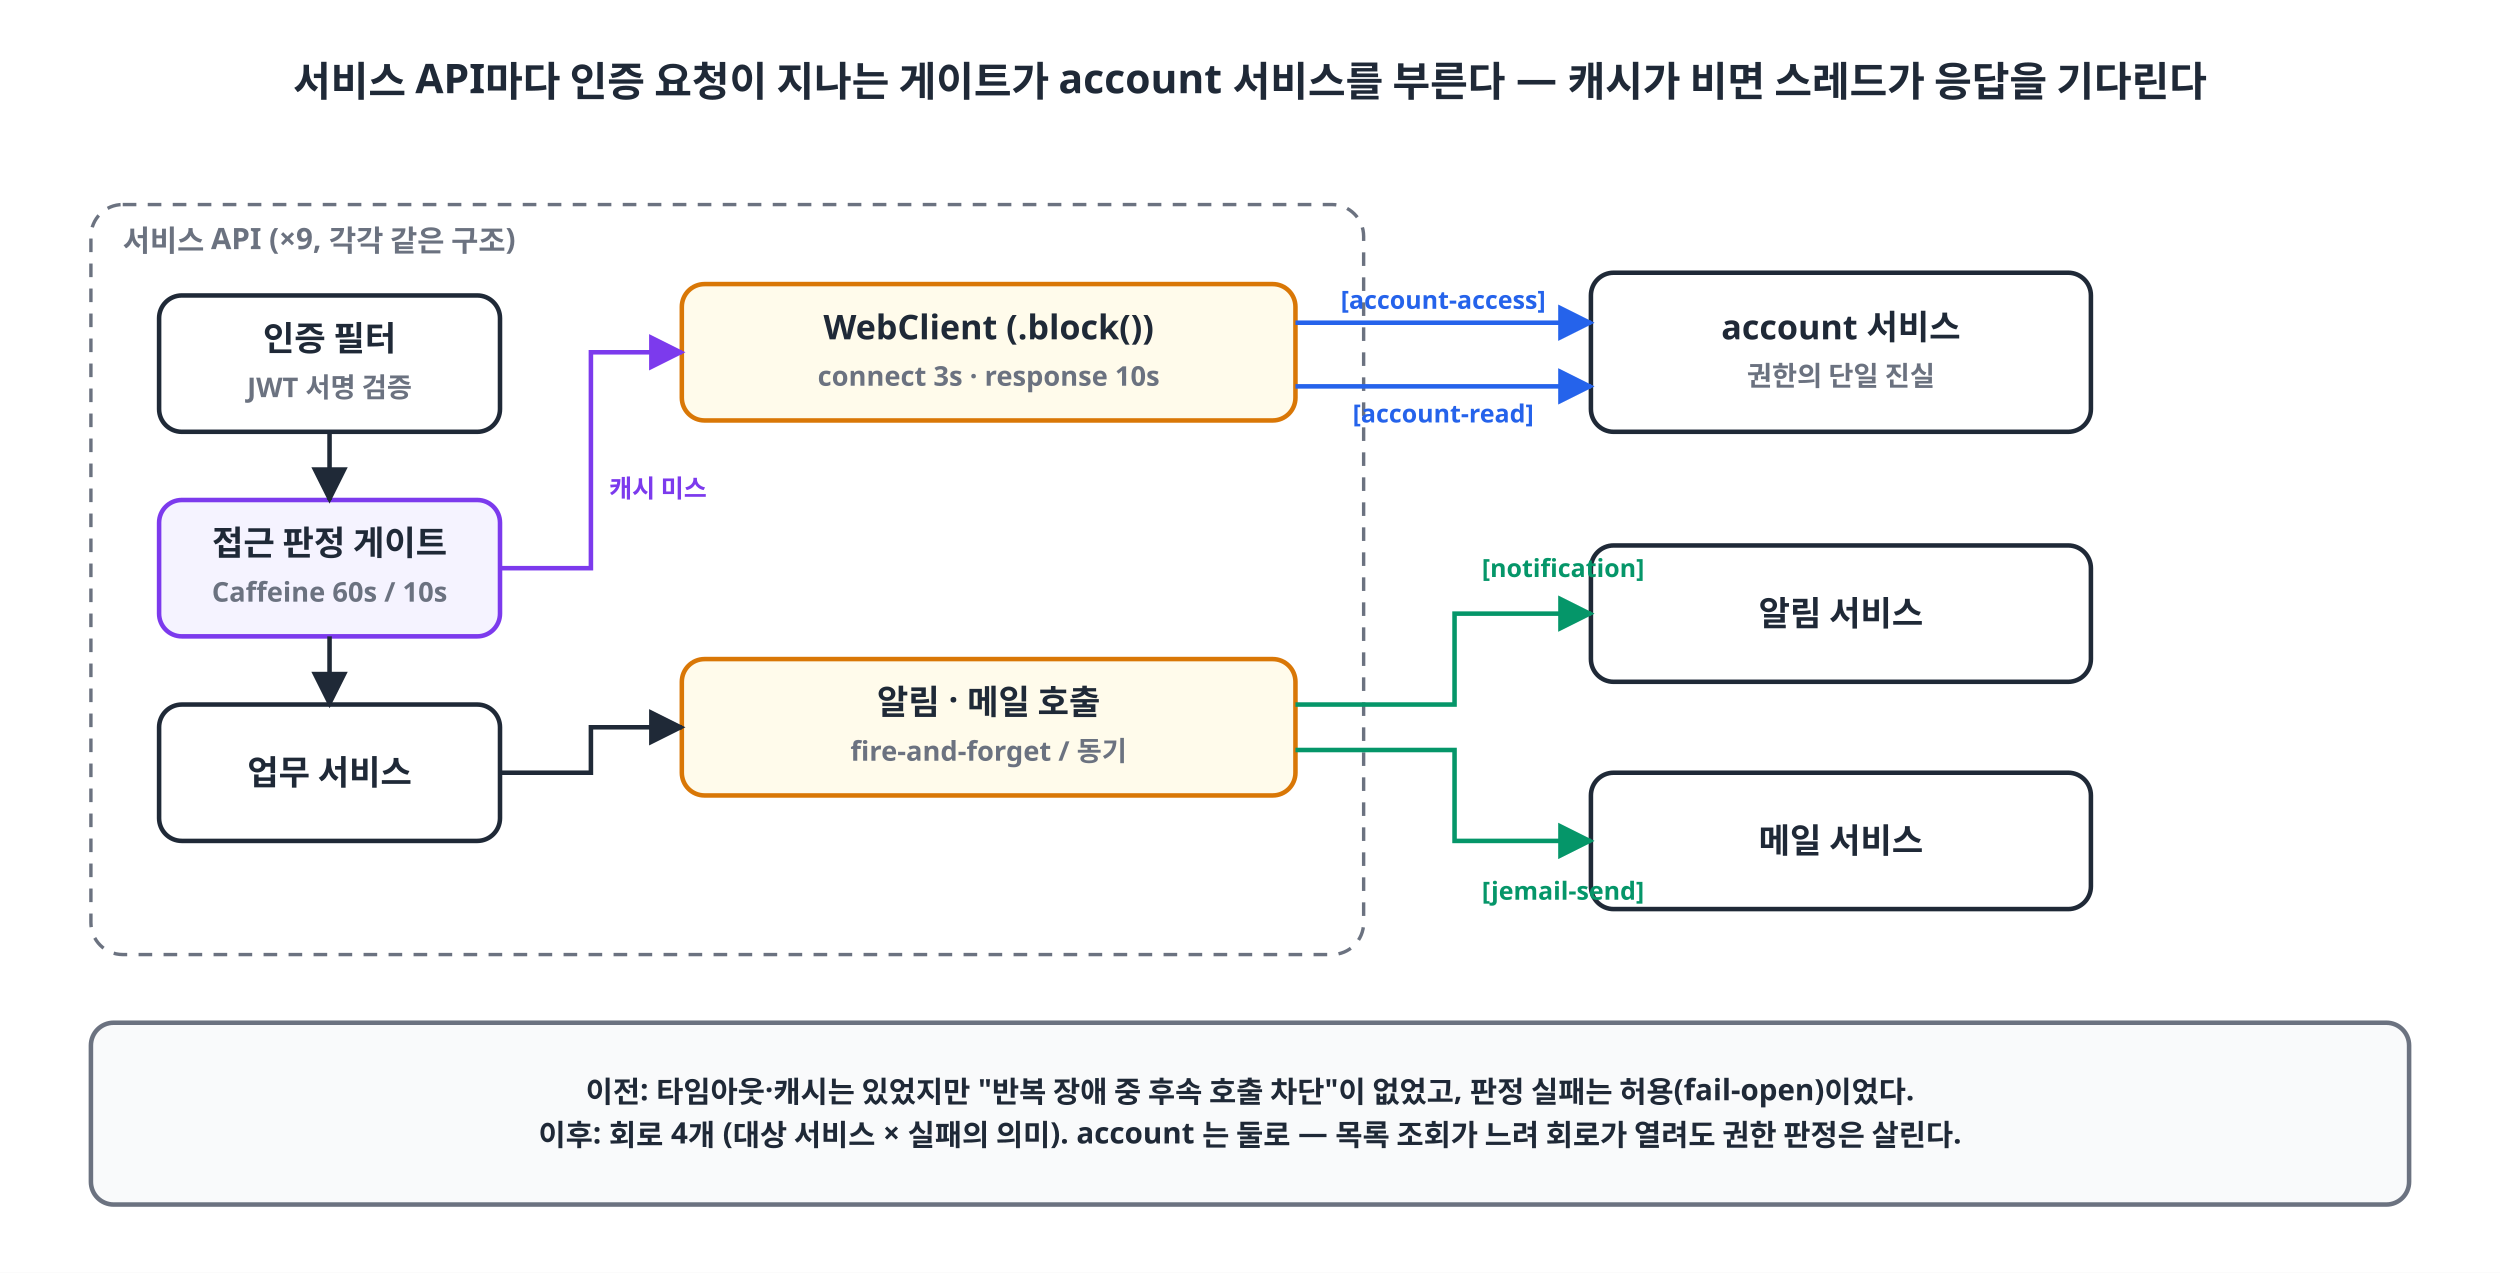
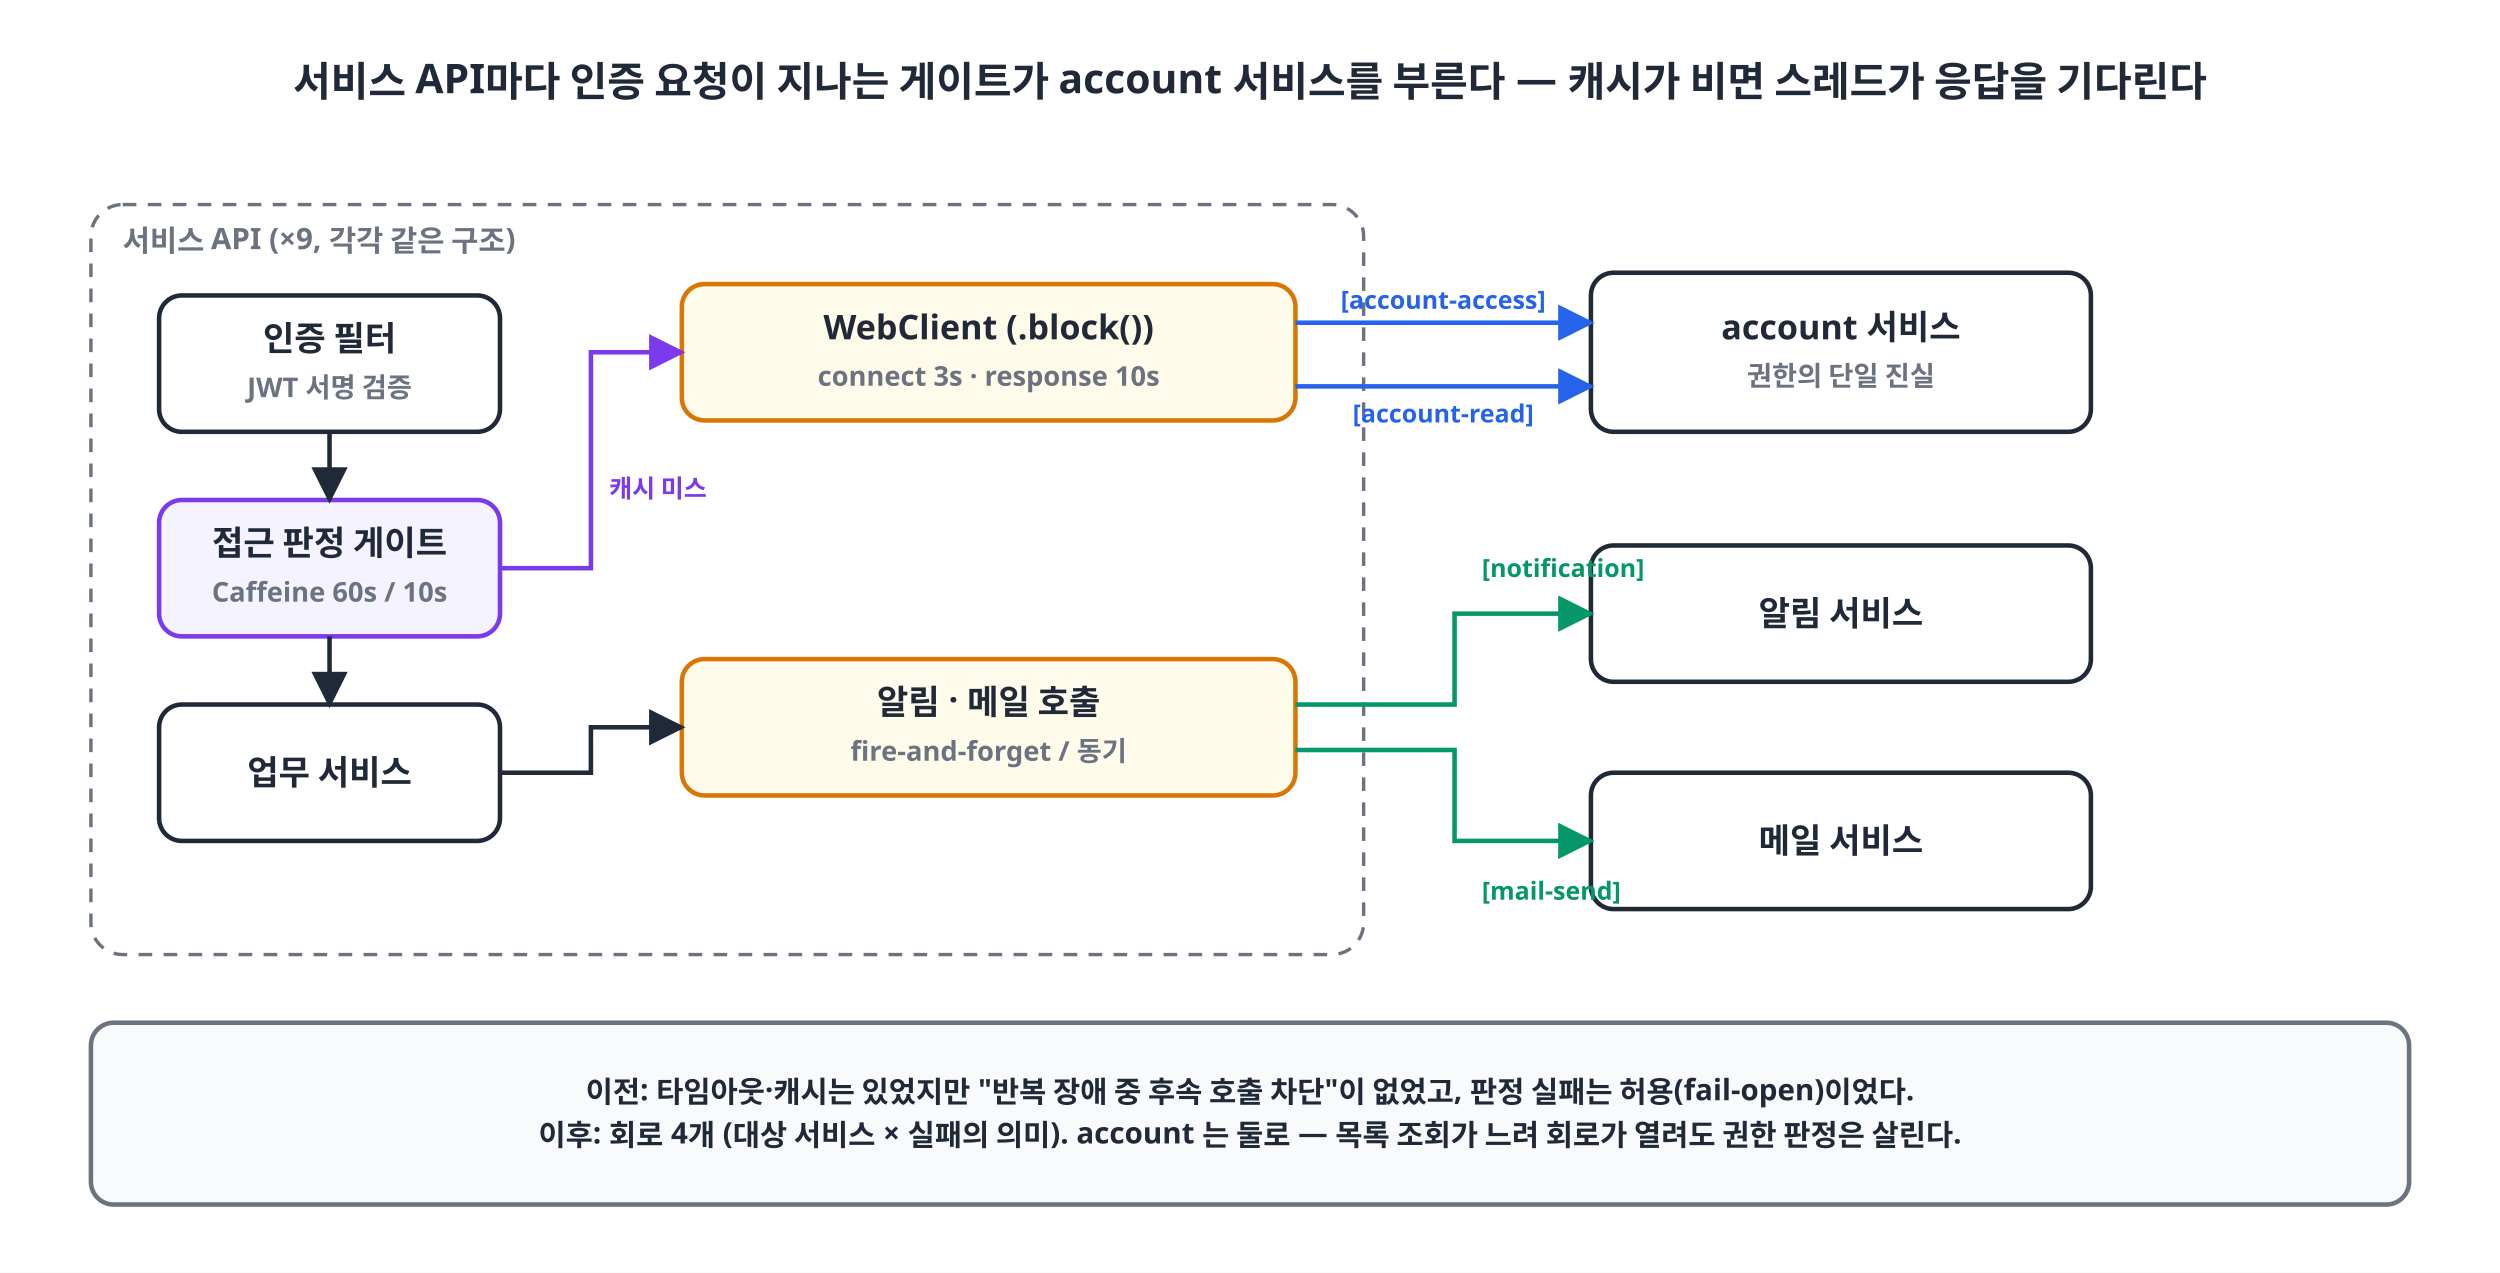
<svg xmlns="http://www.w3.org/2000/svg" width="1100" height="560" viewBox="0 0 1100 560" font-family="'Apple SD Gothic Neo','Noto Sans KR',sans-serif">
  <defs>
    <marker id="a-blue" viewBox="0 0 10 10" refX="9" refY="5" markerWidth="8" markerHeight="8" orient="auto-start-reverse">
      <path d="M0,0 L10,5 L0,10 z" fill="#2563eb" />
    </marker>
    <marker id="a-gray" viewBox="0 0 10 10" refX="9" refY="5" markerWidth="8" markerHeight="8" orient="auto-start-reverse">
      <path d="M0,0 L10,5 L0,10 z" fill="#1f2937" />
    </marker>
    <marker id="a-green" viewBox="0 0 10 10" refX="9" refY="5" markerWidth="8" markerHeight="8" orient="auto-start-reverse">
      <path d="M0,0 L10,5 L0,10 z" fill="#059669" />
    </marker>
    <marker id="a-purple" viewBox="0 0 10 10" refX="9" refY="5" markerWidth="8" markerHeight="8" orient="auto-start-reverse">
      <path d="M0,0 L10,5 L0,10 z" fill="#7c3aed" />
    </marker>
  </defs>
  <style>@media (prefers-reduced-motion: reduce){.anim{display:none}}</style>
  <rect width="100%" height="100%" fill="#ffffff" />
  <text x="550.0" y="36" font-size="18" font-weight="700" fill="#1f2937" text-anchor="middle" dominant-baseline="middle" font-family="'Apple SD Gothic Neo','Noto Sans KR',sans-serif">서비스 API마다 인증 요청이 지나는 게이트가 account 서비스를 부른다 — 캐시가 비면 스레드가 응답을 기다린다</text>
  <rect x="40" y="90" width="560" height="330" rx="14" fill="none" stroke="#6b7280" stroke-width="1.5" stroke-dasharray="6 5" />
  <text x="54" y="106" font-size="13" font-weight="700" fill="#6b7280" text-anchor="start" dominant-baseline="middle" font-family="'Apple SD Gothic Neo','Noto Sans KR',sans-serif">서비스 API (×9, 각각 같은 구조)</text>
  <rect x="70" y="130" width="150" height="60" rx="10" fill="#ffffff" stroke="#1f2937" stroke-width="2" />
  <text x="145.0" y="149.0" font-size="15" font-weight="700" fill="#1f2937" text-anchor="middle" dominant-baseline="middle" font-family="'Apple SD Gothic Neo','Noto Sans KR',sans-serif">인증 필터</text>
  <text x="145.0" y="170.5" font-size="12" font-weight="600" fill="#6b7280" text-anchor="middle" dominant-baseline="middle" font-family="'Apple SD Gothic Neo','Noto Sans KR',sans-serif">JWT 서명 검증</text>
  <rect x="70" y="220" width="150" height="60" rx="10" fill="#f5f3ff" stroke="#7c3aed" stroke-width="2" />
  <text x="145.0" y="239.0" font-size="15" font-weight="700" fill="#1f2937" text-anchor="middle" dominant-baseline="middle" font-family="'Apple SD Gothic Neo','Noto Sans KR',sans-serif">접근 판정 게이트</text>
  <text x="145.0" y="260.5" font-size="12" font-weight="600" fill="#6b7280" text-anchor="middle" dominant-baseline="middle" font-family="'Apple SD Gothic Neo','Noto Sans KR',sans-serif">Caffeine 60s / 10s</text>
  <rect x="70" y="310" width="150" height="60" rx="10" fill="#ffffff" stroke="#1f2937" stroke-width="2" />
  <text x="145.0" y="340.0" font-size="15" font-weight="700" fill="#1f2937" text-anchor="middle" dominant-baseline="middle" font-family="'Apple SD Gothic Neo','Noto Sans KR',sans-serif">업무 서비스</text>
  <path d="M 145 190 L 145 220" fill="none" stroke="#1f2937" stroke-width="2" marker-end="url(#a-gray)" />
  <path d="M 145 280 L 145 310" fill="none" stroke="#1f2937" stroke-width="2" marker-end="url(#a-gray)" />
  <rect x="300" y="125" width="270" height="60" rx="10" fill="#fffbeb" stroke="#d97706" stroke-width="2" />
  <text x="435.0" y="144.0" font-size="15" font-weight="700" fill="#1f2937" text-anchor="middle" dominant-baseline="middle" font-family="'Apple SD Gothic Neo','Noto Sans KR',sans-serif">WebClient (.block())</text>
  <text x="435.0" y="165.5" font-size="12" font-weight="600" fill="#6b7280" text-anchor="middle" dominant-baseline="middle" font-family="'Apple SD Gothic Neo','Noto Sans KR',sans-serif">connect 3s · response 10s</text>
  <path d="M 220 250 L 260 250 L 260 155 L 300 155" fill="none" stroke="#7c3aed" stroke-width="2" marker-end="url(#a-purple)" />
  <text x="268" y="215" font-size="11" font-weight="700" fill="#7c3aed" text-anchor="start" dominant-baseline="middle" font-family="'Apple SD Gothic Neo','Noto Sans KR',sans-serif">캐시 미스</text>
  <rect x="300" y="290" width="270" height="60" rx="10" fill="#fffbeb" stroke="#d97706" stroke-width="2" />
  <text x="435.0" y="309.0" font-size="15" font-weight="700" fill="#1f2937" text-anchor="middle" dominant-baseline="middle" font-family="'Apple SD Gothic Neo','Noto Sans KR',sans-serif">알림 · 메일 호출</text>
  <text x="435.0" y="330.5" font-size="12" font-weight="600" fill="#6b7280" text-anchor="middle" dominant-baseline="middle" font-family="'Apple SD Gothic Neo','Noto Sans KR',sans-serif">fire-and-forget / 동기</text>
  <path d="M 220 340 L 260 340 L 260 320 L 300 320" fill="none" stroke="#1f2937" stroke-width="2" marker-end="url(#a-gray)" />
  <rect x="700" y="120" width="220" height="70" rx="10" fill="#ffffff" stroke="#1f2937" stroke-width="2" />
  <text x="810.0" y="144.0" font-size="15" font-weight="700" fill="#1f2937" text-anchor="middle" dominant-baseline="middle" font-family="'Apple SD Gothic Neo','Noto Sans KR',sans-serif">account 서비스</text>
  <text x="810.0" y="165.5" font-size="12" font-weight="600" fill="#6b7280" text-anchor="middle" dominant-baseline="middle" font-family="'Apple SD Gothic Neo','Noto Sans KR',sans-serif">권한의 단일 진실</text>
  <rect x="700" y="240" width="220" height="60" rx="10" fill="#ffffff" stroke="#1f2937" stroke-width="2" />
  <text x="810.0" y="270.0" font-size="15" font-weight="700" fill="#1f2937" text-anchor="middle" dominant-baseline="middle" font-family="'Apple SD Gothic Neo','Noto Sans KR',sans-serif">알림 서비스</text>
  <rect x="700" y="340" width="220" height="60" rx="10" fill="#ffffff" stroke="#1f2937" stroke-width="2" />
  <text x="810.0" y="370.0" font-size="15" font-weight="700" fill="#1f2937" text-anchor="middle" dominant-baseline="middle" font-family="'Apple SD Gothic Neo','Noto Sans KR',sans-serif">메일 서비스</text>
  <path d="M 570 142 L 700 142" fill="none" stroke="#2563eb" stroke-width="2" marker-end="url(#a-blue)" />
  <text x="635.0" y="132.0" font-size="11" font-weight="700" fill="#2563eb" text-anchor="middle" dominant-baseline="middle" font-family="'Apple SD Gothic Neo','Noto Sans KR',sans-serif">[account-access]</text>
  <path d="M 570 170 L 700 170" fill="none" stroke="#2563eb" stroke-width="2" marker-end="url(#a-blue)" />
  <text x="635.0" y="182.0" font-size="11" font-weight="700" fill="#2563eb" text-anchor="middle" dominant-baseline="middle" font-family="'Apple SD Gothic Neo','Noto Sans KR',sans-serif">[account-read]</text>
  <path d="M 570 310 L 640 310 L 640 270 L 700 270" fill="none" stroke="#059669" stroke-width="2" marker-end="url(#a-green)" />
  <text x="652" y="250" font-size="11" font-weight="700" fill="#059669" text-anchor="start" dominant-baseline="middle" font-family="'Apple SD Gothic Neo','Noto Sans KR',sans-serif">[notification]</text>
  <path d="M 570 330 L 640 330 L 640 370 L 700 370" fill="none" stroke="#059669" stroke-width="2" marker-end="url(#a-green)" />
-   <text x="652" y="392" font-size="11" font-weight="700" fill="#059669" text-anchor="start" dominant-baseline="middle" font-family="'Apple SD Gothic Neo','Noto Sans KR',sans-serif">[jemail-send]</text>
+   <text x="652" y="392" font-size="11" font-weight="700" fill="#059669" text-anchor="start" dominant-baseline="middle" font-family="'Apple SD Gothic Neo','Noto Sans KR',sans-serif">[mail-send]</text>
  <rect x="40" y="450" width="1020" height="80" rx="10" fill="#f9fafb" stroke="#6b7280" stroke-width="2" />
  <text x="550.0" y="480.5" font-size="13" font-weight="700" fill="#1f2937" text-anchor="middle" dominant-baseline="middle" font-family="'Apple SD Gothic Neo','Noto Sans KR',sans-serif">이전: 타임아웃·캐시는 있었지만 "반복 장애 중 후속 호출 차단"이 없었고, 판정 실패는 허용(fail-open)이었다.</text>
  <text x="550.0" y="499.5" font-size="13" font-weight="700" fill="#1f2937" text-anchor="middle" dominant-baseline="middle" font-family="'Apple SD Gothic Neo','Noto Sans KR',sans-serif">이후: 회로 4개 (대상 서비스 × 실패의 의미). account 는 둘로 — 목록 조회가 느려 회로가 열려도 권한 판정은 살린다.</text>
  <path class="anim" d="M 145 190 L 145 220" fill="none" stroke="#1f2937" stroke-width="5" stroke-linecap="round" stroke-linejoin="round" opacity="0">
    <animate attributeName="opacity" dur="6.65s" repeatCount="indefinite" keyTimes="0;0;0.01;0.045;0.083;1" values="0;0;0.35;0.35;0;0" />
  </path>
  <circle class="anim" r="7" fill="#1f2937" stroke="#ffffff" stroke-width="2.5" opacity="0">
    <animate attributeName="opacity" dur="6.65s" repeatCount="indefinite" keyTimes="0;0;0.005;0.045;0.05;1" values="0;0;1;1;0;0" />
    <animateMotion dur="6.65s" repeatCount="indefinite" calcMode="linear" keyPoints="0;0;1;1" keyTimes="0;0;0.045;1" path="M 145 190 L 145 220" />
  </circle>
  <path class="anim" d="M 220 250 L 260 250 L 260 155 L 300 155" fill="none" stroke="#7c3aed" stroke-width="5" stroke-linecap="round" stroke-linejoin="round" opacity="0">
    <animate attributeName="opacity" dur="6.65s" repeatCount="indefinite" keyTimes="0;0.083;0.093;0.158;0.196;1" values="0;0;0.35;0.35;0;0" />
  </path>
  <circle class="anim" r="7" fill="#7c3aed" stroke="#ffffff" stroke-width="2.5" opacity="0">
    <animate attributeName="opacity" dur="6.65s" repeatCount="indefinite" keyTimes="0;0.083;0.088;0.158;0.163;1" values="0;0;1;1;0;0" />
    <animateMotion dur="6.65s" repeatCount="indefinite" calcMode="linear" keyPoints="0;0;1;1" keyTimes="0;0.083;0.158;1" path="M 220 250 L 260 250 L 260 155 L 300 155" />
  </circle>
  <path class="anim" d="M 570 142 L 700 142" fill="none" stroke="#2563eb" stroke-width="5" stroke-linecap="round" stroke-linejoin="round" opacity="0">
    <animate attributeName="opacity" dur="6.65s" repeatCount="indefinite" keyTimes="0;0.196;0.205;0.256;0.346;1" values="0;0;0.35;0.35;0;0" />
  </path>
  <circle class="anim" r="7" fill="#2563eb" stroke="#ffffff" stroke-width="2.5" opacity="0">
    <animate attributeName="opacity" dur="6.65s" repeatCount="indefinite" keyTimes="0;0.196;0.201;0.256;0.261;1" values="0;0;1;1;0;0" />
    <animateMotion dur="6.65s" repeatCount="indefinite" calcMode="linear" keyPoints="0;0;1;1" keyTimes="0;0.196;0.256;1" path="M 570 142 L 700 142" />
  </circle>
  <path class="anim" d="M 700 160 L 570 160" fill="none" stroke="#2563eb" stroke-width="5" stroke-linecap="round" stroke-linejoin="round" opacity="0">
    <animate attributeName="opacity" dur="6.65s" repeatCount="indefinite" keyTimes="0;0.346;0.356;0.406;0.444;1" values="0;0;0.35;0.35;0;0" />
  </path>
  <circle class="anim" r="7" fill="#2563eb" stroke="#ffffff" stroke-width="2.5" opacity="0">
    <animate attributeName="opacity" dur="6.65s" repeatCount="indefinite" keyTimes="0;0.346;0.351;0.406;0.411;1" values="0;0;1;1;0;0" />
    <animateMotion dur="6.65s" repeatCount="indefinite" calcMode="linear" keyPoints="0;0;1;1" keyTimes="0;0.346;0.406;1" path="M 700 160 L 570 160" />
  </circle>
  <path class="anim" d="M 145 280 L 145 310" fill="none" stroke="#1f2937" stroke-width="5" stroke-linecap="round" stroke-linejoin="round" opacity="0">
    <animate attributeName="opacity" dur="6.65s" repeatCount="indefinite" keyTimes="0;0.444;0.454;0.489;0.526;1" values="0;0;0.35;0.35;0;0" />
  </path>
  <circle class="anim" r="7" fill="#1f2937" stroke="#ffffff" stroke-width="2.5" opacity="0">
    <animate attributeName="opacity" dur="6.65s" repeatCount="indefinite" keyTimes="0;0.444;0.449;0.489;0.494;1" values="0;0;1;1;0;0" />
    <animateMotion dur="6.65s" repeatCount="indefinite" calcMode="linear" keyPoints="0;0;1;1" keyTimes="0;0.444;0.489;1" path="M 145 280 L 145 310" />
  </circle>
  <path class="anim" d="M 220 340 L 260 340 L 260 320 L 300 320" fill="none" stroke="#1f2937" stroke-width="5" stroke-linecap="round" stroke-linejoin="round" opacity="0">
    <animate attributeName="opacity" dur="6.65s" repeatCount="indefinite" keyTimes="0;0.526;0.536;0.587;0.624;1" values="0;0;0.35;0.35;0;0" />
  </path>
  <circle class="anim" r="7" fill="#1f2937" stroke="#ffffff" stroke-width="2.5" opacity="0">
    <animate attributeName="opacity" dur="6.65s" repeatCount="indefinite" keyTimes="0;0.526;0.531;0.587;0.592;1" values="0;0;1;1;0;0" />
    <animateMotion dur="6.65s" repeatCount="indefinite" calcMode="linear" keyPoints="0;0;1;1" keyTimes="0;0.526;0.587;1" path="M 220 340 L 260 340 L 260 320 L 300 320" />
  </circle>
  <path class="anim" d="M 570 310 L 640 310 L 640 270 L 700 270" fill="none" stroke="#059669" stroke-width="5" stroke-linecap="round" stroke-linejoin="round" opacity="0">
    <animate attributeName="opacity" dur="6.65s" repeatCount="indefinite" keyTimes="0;0.624;0.634;0.699;0.85;1" values="0;0;0.35;0.35;0;0" />
  </path>
  <circle class="anim" r="7" fill="#059669" stroke="#ffffff" stroke-width="2.5" opacity="0">
    <animate attributeName="opacity" dur="6.65s" repeatCount="indefinite" keyTimes="0;0.624;0.629;0.699;0.704;1" values="0;0;1;1;0;0" />
    <animateMotion dur="6.65s" repeatCount="indefinite" calcMode="linear" keyPoints="0;0;1;1" keyTimes="0;0.624;0.699;1" path="M 570 310 L 640 310 L 640 270 L 700 270" />
  </circle>
</svg>
